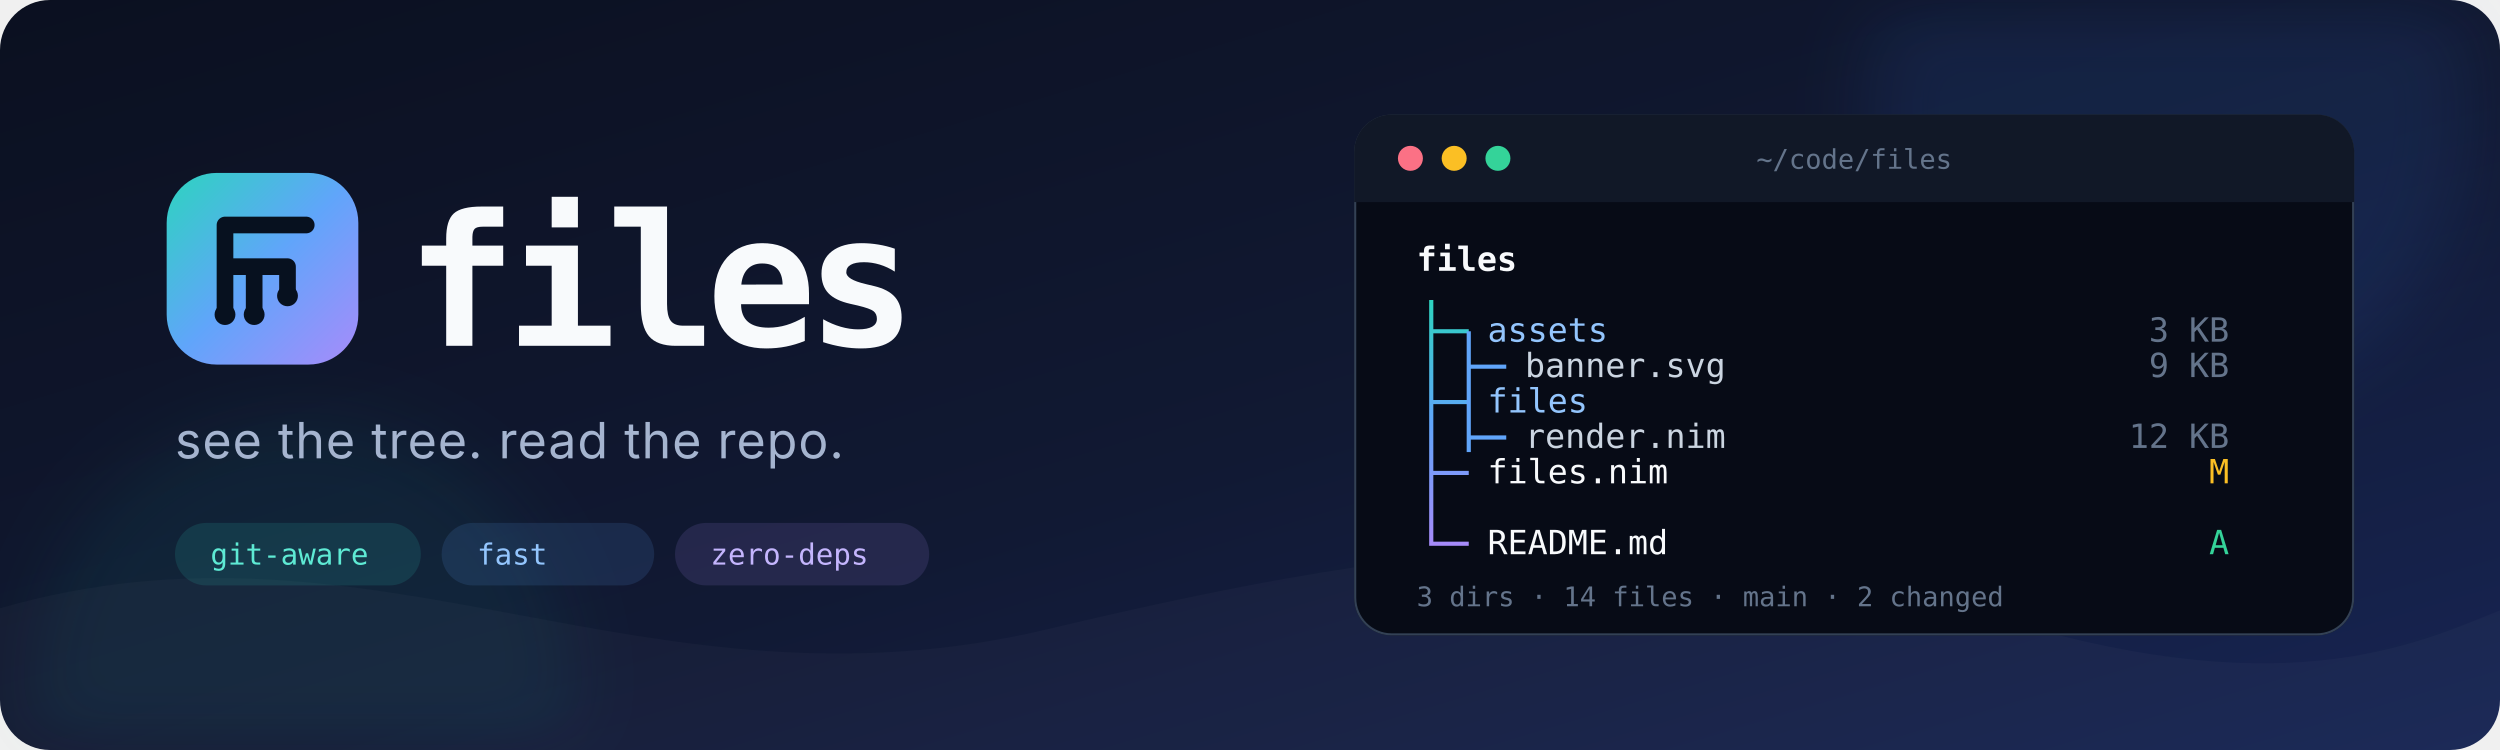
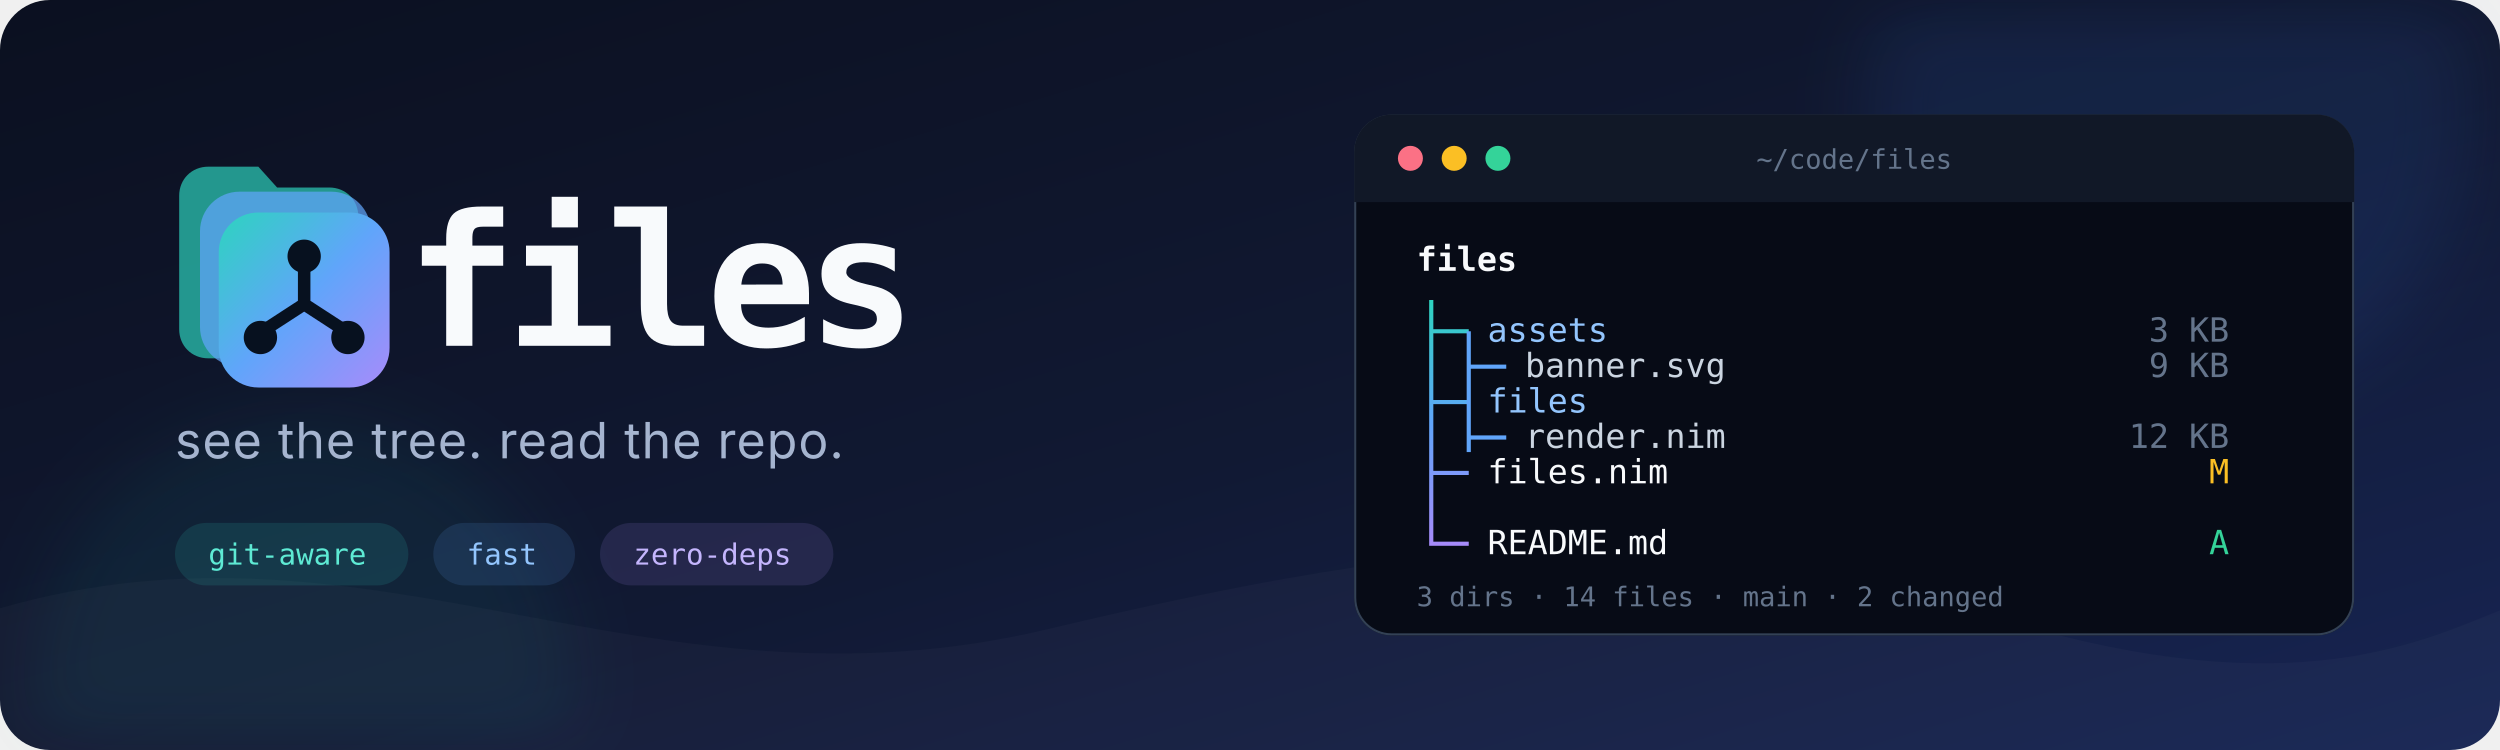
<svg xmlns="http://www.w3.org/2000/svg" width="1200" height="360" viewBox="0 0 1200 360" role="img" aria-labelledby="title desc">
  <defs>
    <linearGradient id="bg" x1="0" y1="0" x2="1" y2="1">
      <stop offset="0" stop-color="#0b1020" />
      <stop offset="0.55" stop-color="#111933" />
      <stop offset="1" stop-color="#172554" />
    </linearGradient>
    <linearGradient id="mark" x1="0" y1="0" x2="1" y2="1">
      <stop offset="0" stop-color="#2dd4bf" />
      <stop offset="0.5" stop-color="#60a5fa" />
      <stop offset="1" stop-color="#a78bfa" />
    </linearGradient>
    <linearGradient id="line" x1="0" y1="0" x2="0" y2="1">
      <stop offset="0" stop-color="#2dd4bf" />
      <stop offset="0.5" stop-color="#60a5fa" />
      <stop offset="1" stop-color="#a78bfa" />
    </linearGradient>
    <filter id="glow" x="-50%" y="-50%" width="200%" height="200%">
      <feGaussianBlur stdDeviation="18" />
    </filter>
    <clipPath id="window">
      <rect x="650" y="55" width="480" height="250" rx="18" />
    </clipPath>
  </defs>
  <rect width="1200" height="360" rx="24" fill="url(#bg)" />
  <circle cx="1040" cy="55" r="145" fill="#3b82f6" opacity=".10" filter="url(#glow)" />
  <circle cx="145" cy="330" r="130" fill="#14b8a6" opacity=".08" filter="url(#glow)" />
  <path d="M0 292C180 240 310 348 503 302s303-54 447-8 208 16 250-1v67H0Z" fill="#ffffff" opacity=".025" />
-   <g transform="translate(80 83)">
-     <rect width="92" height="92" rx="24" fill="url(#mark)" />
-     <path d="M28 25h39M28 25v43M28 45h30M42 45v23M58 45v14" fill="none" stroke="#07111f" stroke-width="8" stroke-linecap="round" stroke-linejoin="round" />
-     <circle cx="28" cy="68" r="5" fill="#07111f" />
-     <circle cx="42" cy="68" r="5" fill="#07111f" />
-     <circle cx="58" cy="59" r="5" fill="#07111f" />
+   <g transform="translate(78 80)">
+     <path d="M8 14c0-8 6-14 14-14h24l9 10h25c8 0 14 6 14 14v54c0 8-6 14-14 14H22C14 92 8 86 8 78Z" fill="#2dd4bf" opacity=".68" />
+     <rect x="18" y="12" width="82" height="84" rx="19" fill="#60a5fa" opacity=".72" />
+     <rect x="27" y="22" width="82" height="84" rx="19" fill="url(#mark)" />
+     <g fill="none" stroke="#07111f" stroke-width="6" stroke-linecap="round" stroke-linejoin="round">
+       <path d="M68 48v18M68 66 48 79M68 66l20 13" />
+     </g>
+     <circle cx="68" cy="43" r="8" fill="#07111f" />
+     <circle cx="47" cy="82" r="8" fill="#07111f" />
+     <circle cx="89" cy="82" r="8" fill="#07111f" />
  </g>
  <text x="195" y="166" fill="#f8fafc" font-family="ui-monospace, SFMono-Regular, Menlo, Consolas, monospace" font-size="88" font-weight="700" letter-spacing="-5">files</text>
  <text x="84" y="220" fill="#a5b4cf" font-family="ui-sans-serif, system-ui, -apple-system, sans-serif" font-size="24" letter-spacing=".5">see the tree. read the repo.</text>
  <g transform="translate(84 251)" font-family="ui-monospace, SFMono-Regular, Menlo, Consolas, monospace" font-size="14">
-     <rect width="118" height="30" rx="15" fill="#2dd4bf" opacity=".13" />
-     <text x="17" y="20" fill="#5eead4">git-aware</text>
-     <rect x="128" width="102" height="30" rx="15" fill="#60a5fa" opacity=".13" />
-     <text x="145" y="20" fill="#93c5fd">fast</text>
-     <rect x="240" width="122" height="30" rx="15" fill="#a78bfa" opacity=".13" />
-     <text x="257" y="20" fill="#c4b5fd">zero-deps</text>
+     <rect width="112" height="30" rx="15" fill="#2dd4bf" opacity=".13" />
+     <text x="16" y="20" fill="#5eead4">git-aware</text>
+     <rect x="124" width="68" height="30" rx="15" fill="#60a5fa" opacity=".13" />
+     <text x="140" y="20" fill="#93c5fd">fast</text>
+     <rect x="204" width="112" height="30" rx="15" fill="#a78bfa" opacity=".13" />
+     <text x="220" y="20" fill="#c4b5fd">zero-deps</text>
  </g>
  <g clip-path="url(#window)">
    <rect x="650" y="55" width="480" height="250" rx="18" fill="#070b16" stroke="#334155" stroke-width="2" />
    <rect x="650" y="55" width="480" height="42" fill="#111827" />
    <circle cx="677" cy="76" r="6" fill="#fb7185" />
    <circle cx="698" cy="76" r="6" fill="#fbbf24" />
    <circle cx="719" cy="76" r="6" fill="#34d399" />
    <text x="890" y="81" text-anchor="middle" fill="#64748b" font-family="ui-monospace, SFMono-Regular, Menlo, Consolas, monospace" font-size="13">~/code/files</text>
    <g font-family="ui-monospace, SFMono-Regular, Menlo, Consolas, monospace" font-size="16">
      <text x="680" y="130" fill="#f8fafc" font-weight="700">files</text>
      <path d="M687 144v118M687 159h18M687 193h18M687 227h18M687 261h18" stroke="url(#line)" stroke-width="2" fill="none" />
      <path d="M705 159v58M705 176h18M705 210h18" stroke="#60a5fa" stroke-width="2" fill="none" />
      <text x="714" y="164" fill="#93c5fd">assets</text>
      <text x="732" y="181" fill="#cbd5e1">banner.svg</text>
      <text x="714" y="198" fill="#93c5fd">files</text>
      <text x="732" y="215" fill="#cbd5e1">render.nim</text>
      <text x="714" y="232" fill="#f8fafc">files.nim</text>
      <text x="714" y="266" fill="#f8fafc">README.md</text>
      <text x="1070" y="164" text-anchor="end" fill="#64748b">3 KB</text>
      <text x="1070" y="181" text-anchor="end" fill="#64748b">9 KB</text>
      <text x="1070" y="215" text-anchor="end" fill="#64748b">12 KB</text>
      <text x="1070" y="232" text-anchor="end" fill="#fbbf24">M</text>
      <text x="1070" y="266" text-anchor="end" fill="#34d399">A</text>
      <text x="680" y="291" fill="#64748b" font-size="13">3 dirs · 14 files · main · 2 changed</text>
    </g>
  </g>
</svg>
